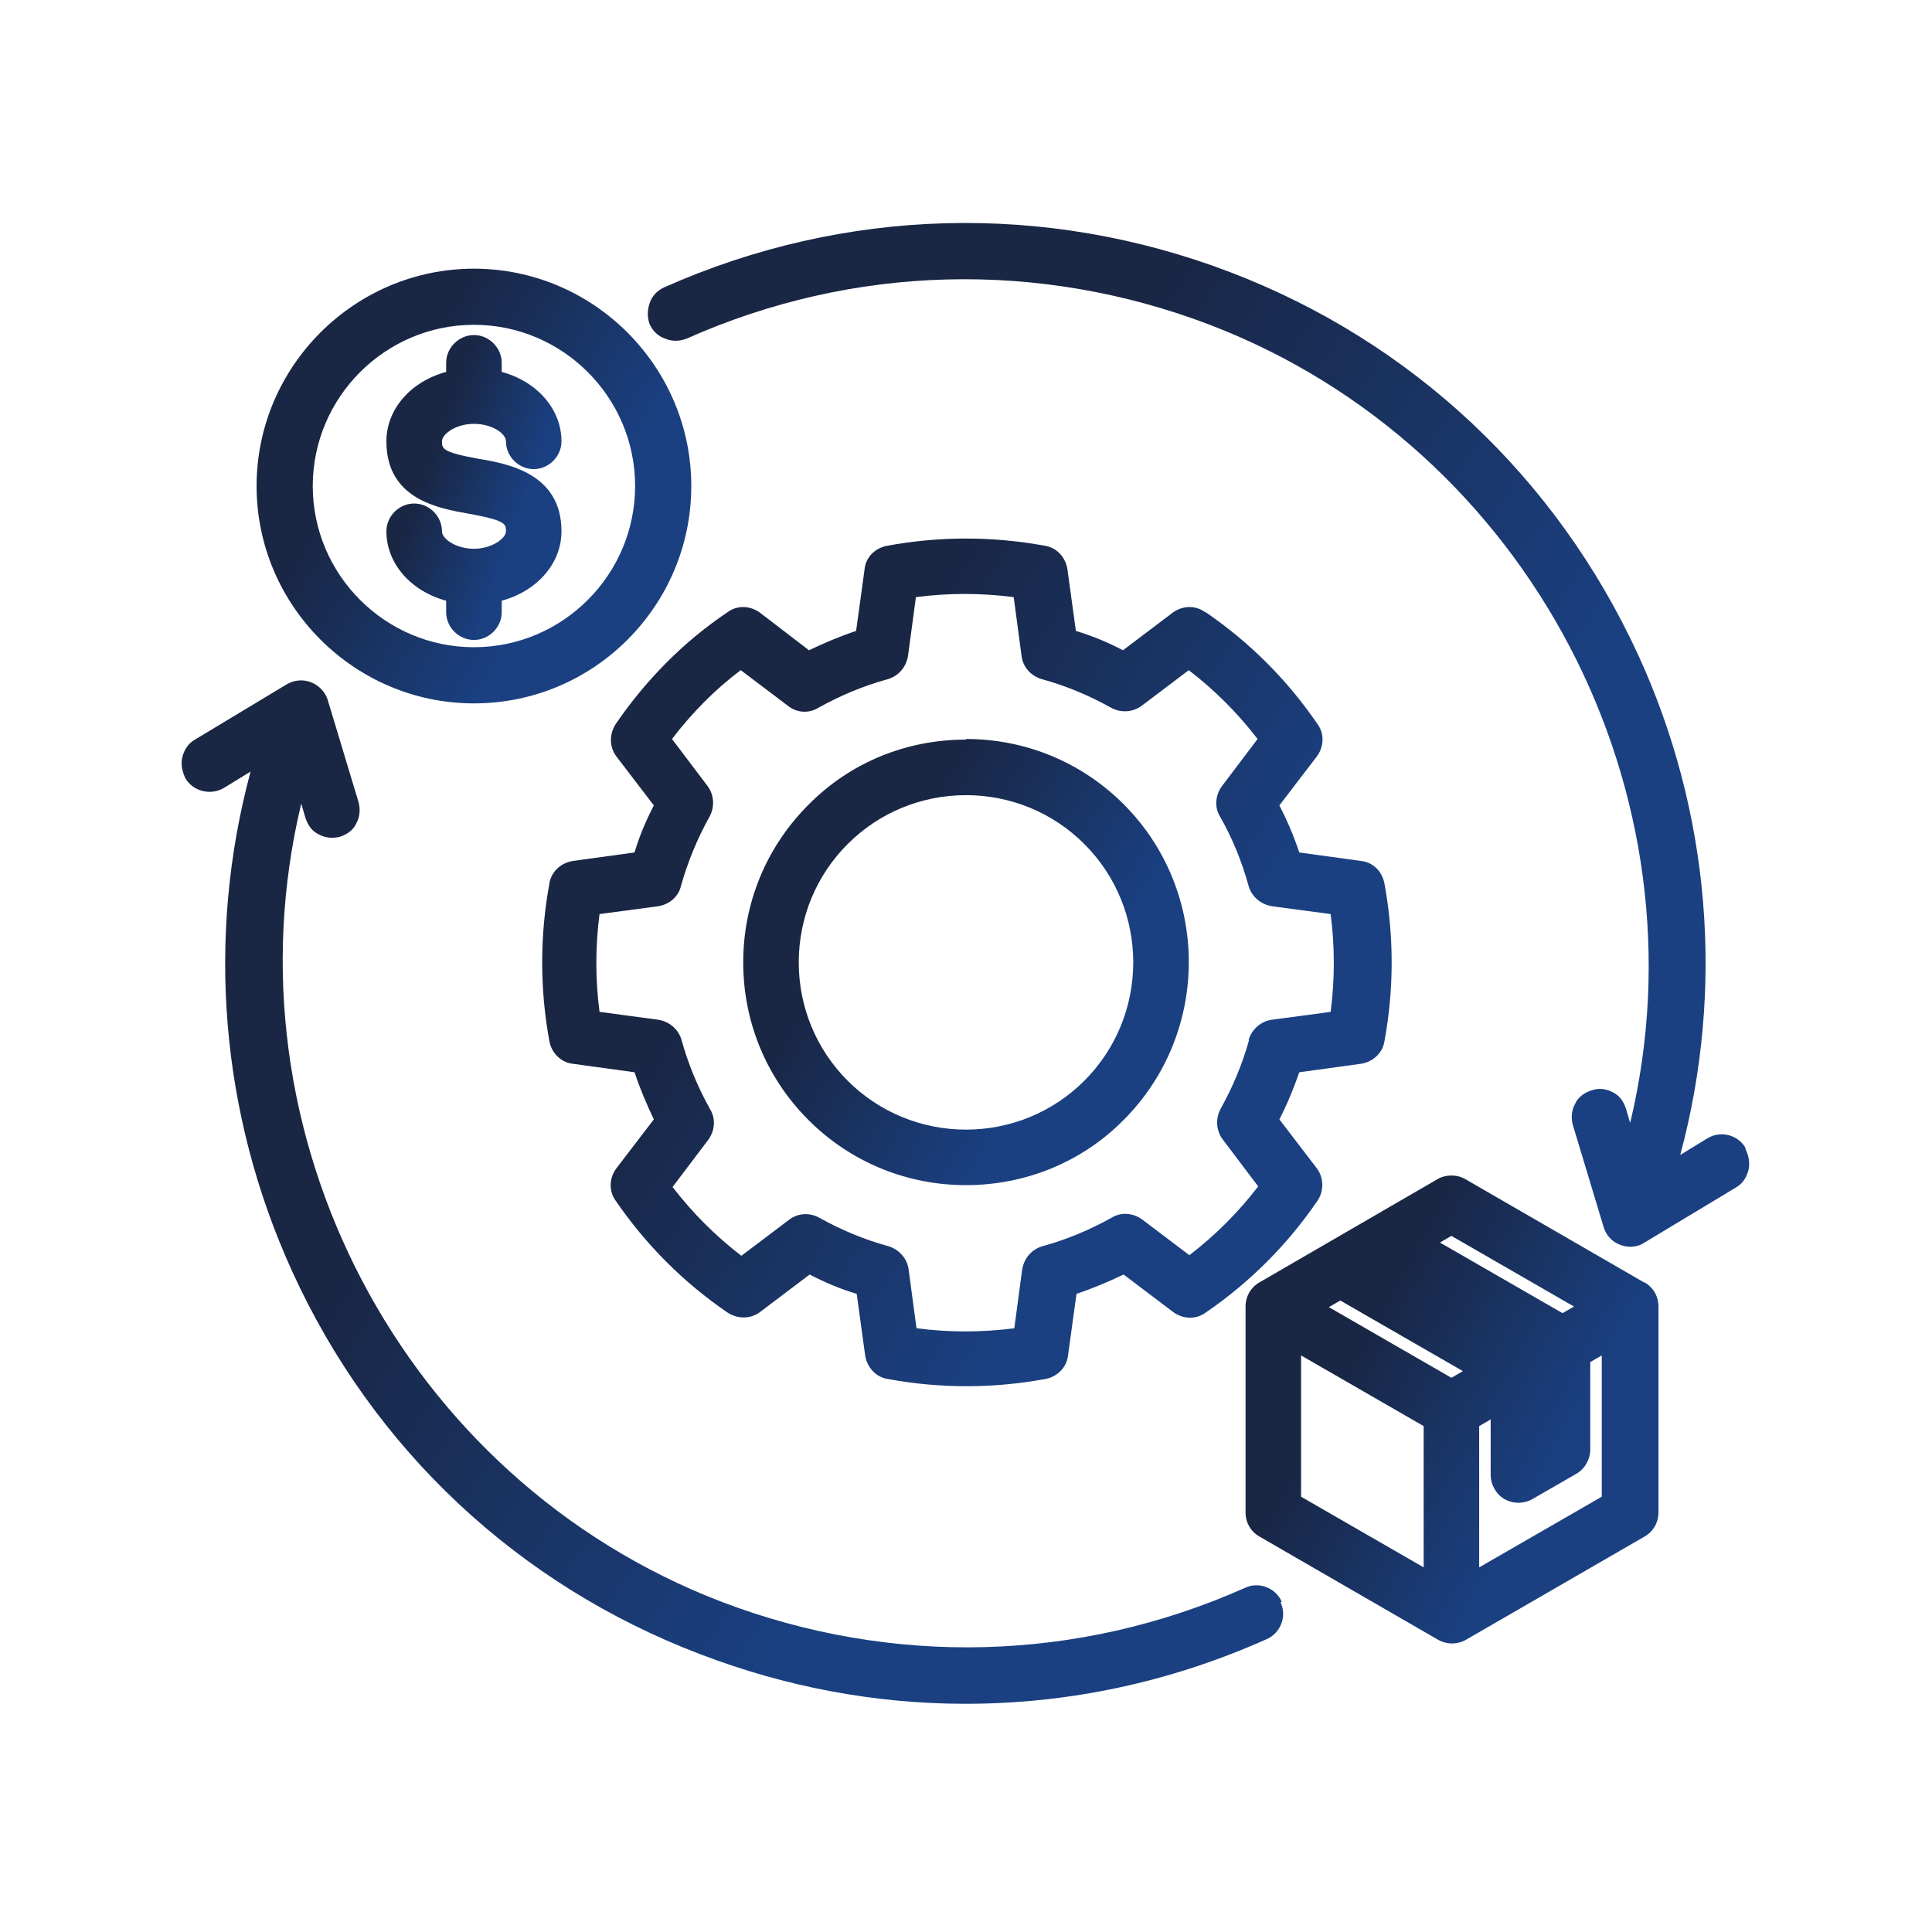
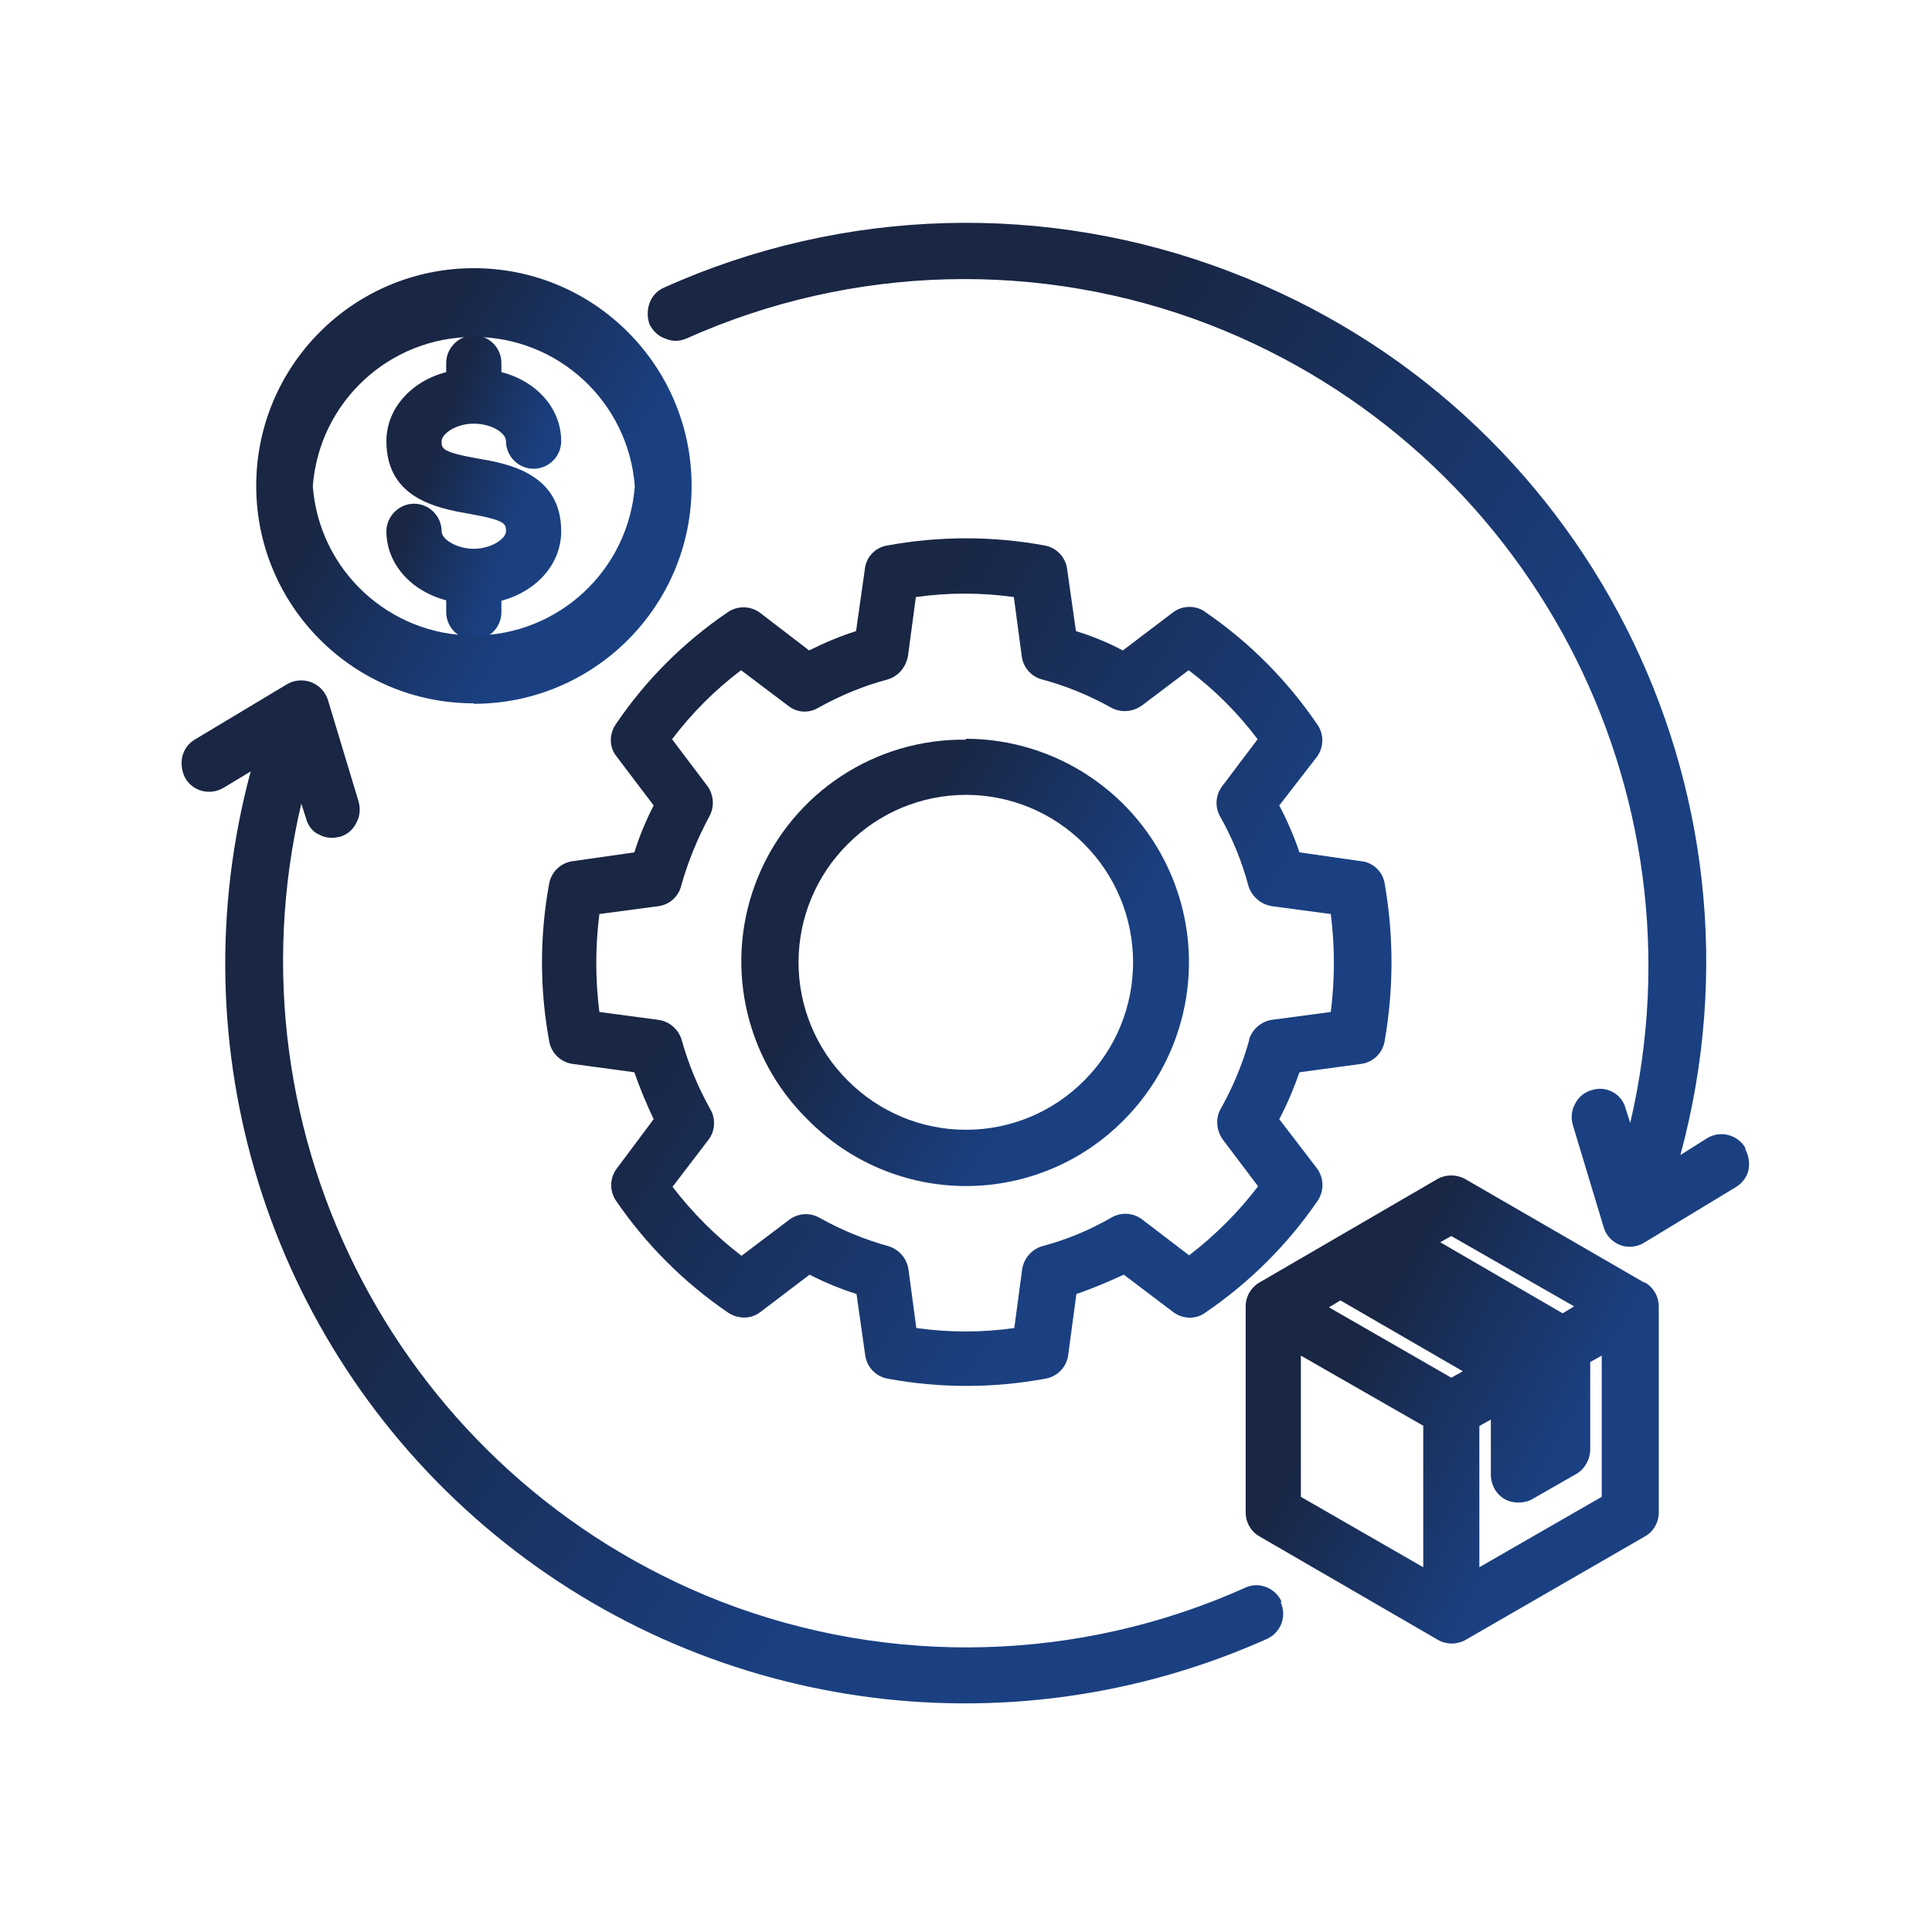
- <svg xmlns="http://www.w3.org/2000/svg" width="42" height="42" viewBox="0 0 42 42" fill="none">
-   <path d="M10.303 11.93C9.923 11.93 9.608 11.72 9.608 11.55C9.608 11.222 9.332 10.946 9.004 10.946C8.676 10.946 8.4 11.222 8.4 11.55C8.4 12.245 8.925 12.849 9.699 13.059V13.309C9.699 13.637 9.975 13.912 10.303 13.912C10.631 13.912 10.907 13.637 10.907 13.309V13.059C11.681 12.849 12.206 12.245 12.206 11.55C12.206 10.29 11.038 10.08 10.408 9.975C9.608 9.83 9.608 9.752 9.608 9.594C9.608 9.437 9.909 9.214 10.303 9.214C10.697 9.214 10.999 9.424 10.999 9.594C10.999 9.922 11.274 10.198 11.602 10.198C11.931 10.198 12.206 9.922 12.206 9.594C12.206 8.899 11.681 8.295 10.907 8.085V7.888C10.907 7.56 10.631 7.284 10.303 7.284C9.975 7.284 9.699 7.56 9.699 7.888V8.085C8.925 8.295 8.4 8.899 8.4 9.594C8.4 10.854 9.529 11.051 10.198 11.169C10.999 11.314 10.999 11.392 10.999 11.55C10.999 11.707 10.684 11.93 10.303 11.93Z" fill="url(#paint0_linear_133_1159)" />
-   <path d="M10.303 15.291C12.915 15.291 15.028 13.165 15.028 10.566C15.028 7.967 12.902 5.841 10.303 5.841C7.704 5.841 5.578 7.967 5.578 10.566C5.578 13.165 7.704 15.291 10.303 15.291ZM6.799 10.566C6.799 8.636 8.374 7.061 10.303 7.061C12.232 7.061 13.807 8.636 13.807 10.566C13.807 12.495 12.232 14.07 10.303 14.07C8.374 14.07 6.799 12.495 6.799 10.566Z" fill="url(#paint1_linear_133_1159)" />
-   <path d="M27.864 34.821C27.733 34.519 27.366 34.374 27.064 34.519C23.441 36.133 19.399 36.238 15.684 34.821C8.741 32.156 4.83 24.636 6.549 17.469L6.641 17.784C6.694 17.942 6.786 18.073 6.93 18.139C7.074 18.217 7.232 18.23 7.389 18.191C7.547 18.139 7.678 18.047 7.744 17.902C7.823 17.758 7.836 17.601 7.796 17.443L7.127 15.225C7.074 15.041 6.93 14.897 6.759 14.831C6.589 14.765 6.392 14.779 6.221 14.884L4.239 16.078C4.095 16.157 4.003 16.301 3.964 16.459C3.924 16.616 3.964 16.774 4.029 16.918C4.2 17.207 4.581 17.299 4.869 17.128L5.447 16.774C4.476 20.383 4.791 24.215 6.353 27.641C8.111 31.5 11.261 34.453 15.225 35.962C17.076 36.671 19.018 37.039 20.987 37.039C23.244 37.039 25.449 36.566 27.536 35.634C27.838 35.503 27.983 35.136 27.838 34.834L27.864 34.821Z" fill="url(#paint2_linear_133_1159)" />
-   <path d="M35.739 27.878L31.854 25.633C31.671 25.528 31.434 25.528 31.251 25.633L27.379 27.878C27.195 27.983 27.077 28.18 27.077 28.403V32.878C27.077 33.102 27.195 33.298 27.379 33.403L31.264 35.648C31.356 35.7 31.461 35.727 31.566 35.727C31.671 35.727 31.776 35.7 31.867 35.648L35.752 33.403C35.936 33.298 36.054 33.102 36.054 32.878V28.403C36.054 28.18 35.936 27.983 35.752 27.878H35.739ZM30.949 31.002V34.073L28.284 32.537V29.466L30.949 31.002ZM32.156 31.002L32.406 30.857V32.065C32.406 32.275 32.524 32.485 32.708 32.59C32.891 32.695 33.127 32.695 33.311 32.59L34.269 32.038C34.453 31.933 34.571 31.723 34.571 31.513V29.61L34.821 29.466V32.537L32.156 34.073V31.002ZM31.303 27.012L31.552 26.867L34.217 28.403L33.968 28.547L31.303 27.012ZM31.802 29.807L31.552 29.952L28.888 28.416L29.137 28.272L31.802 29.807Z" fill="url(#paint3_linear_133_1159)" />
-   <path d="M37.944 24.951C37.774 24.662 37.393 24.57 37.104 24.754L36.527 25.108C37.498 21.499 37.183 17.653 35.608 14.227C33.836 10.382 30.699 7.429 26.749 5.919C22.733 4.384 18.362 4.502 14.438 6.247C14.293 6.313 14.175 6.431 14.123 6.589C14.07 6.746 14.07 6.904 14.123 7.048C14.188 7.192 14.306 7.311 14.464 7.363C14.621 7.429 14.779 7.416 14.923 7.363C18.546 5.749 22.588 5.644 26.302 7.061C33.246 9.726 37.157 17.246 35.438 24.412L35.346 24.097C35.293 23.94 35.201 23.809 35.057 23.743C34.913 23.664 34.742 23.651 34.597 23.704C34.44 23.756 34.309 23.848 34.243 23.992C34.164 24.137 34.151 24.294 34.191 24.452L34.86 26.67C34.913 26.854 35.044 26.998 35.227 27.064C35.293 27.09 35.372 27.103 35.438 27.103C35.542 27.103 35.661 27.077 35.752 27.011L37.734 25.817C37.879 25.738 37.971 25.594 38.01 25.436C38.049 25.279 38.01 25.108 37.944 24.977V24.951Z" fill="url(#paint4_linear_133_1159)" />
-   <path d="M26.198 13.309C25.988 13.151 25.699 13.164 25.489 13.322L24.413 14.136C24.084 13.965 23.743 13.821 23.389 13.716L23.205 12.377C23.166 12.114 22.969 11.904 22.719 11.865C21.578 11.655 20.422 11.655 19.281 11.865C19.018 11.918 18.821 12.114 18.795 12.377L18.611 13.716C18.257 13.834 17.916 13.978 17.587 14.136L16.524 13.322C16.314 13.164 16.026 13.151 15.816 13.309C14.857 13.952 14.044 14.779 13.387 15.737C13.243 15.96 13.243 16.236 13.401 16.446L14.214 17.509C14.044 17.837 13.899 18.178 13.794 18.532L12.456 18.716C12.193 18.756 11.983 18.953 11.944 19.202C11.734 20.344 11.734 21.499 11.944 22.641C11.996 22.903 12.206 23.1 12.456 23.126L13.794 23.31C13.912 23.664 14.057 24.006 14.214 24.334L13.401 25.397C13.243 25.607 13.23 25.896 13.387 26.106C14.044 27.064 14.857 27.878 15.816 28.534C16.039 28.678 16.314 28.678 16.524 28.521L17.601 27.707C17.929 27.878 18.27 28.022 18.624 28.127L18.808 29.466C18.848 29.728 19.044 29.938 19.294 29.977C19.858 30.082 20.436 30.135 21.013 30.135C21.591 30.135 22.155 30.082 22.733 29.977C22.995 29.925 23.192 29.715 23.218 29.466L23.402 28.127C23.756 28.009 24.098 27.864 24.426 27.707L25.502 28.521C25.712 28.678 26.001 28.691 26.211 28.534C27.169 27.878 27.983 27.064 28.639 26.106C28.783 25.896 28.783 25.607 28.626 25.397L27.812 24.334C27.983 24.006 28.127 23.651 28.245 23.31L29.584 23.126C29.846 23.087 30.056 22.89 30.096 22.641C30.306 21.499 30.306 20.344 30.096 19.202C30.043 18.939 29.846 18.742 29.584 18.716L28.245 18.532C28.127 18.178 27.983 17.837 27.812 17.509L28.626 16.446C28.783 16.236 28.796 15.947 28.639 15.737C27.983 14.779 27.169 13.965 26.211 13.309H26.198ZM27.156 22.601C27.011 23.126 26.801 23.625 26.539 24.098C26.421 24.308 26.434 24.57 26.578 24.767L27.352 25.791C26.919 26.355 26.421 26.854 25.856 27.287L24.832 26.512C24.636 26.368 24.373 26.342 24.163 26.473C23.691 26.736 23.192 26.946 22.667 27.09C22.431 27.156 22.26 27.352 22.221 27.602L22.05 28.875C21.341 28.967 20.633 28.967 19.924 28.875L19.753 27.602C19.727 27.366 19.543 27.156 19.307 27.09C18.782 26.946 18.283 26.736 17.811 26.473C17.601 26.355 17.338 26.368 17.141 26.526L16.117 27.3C15.553 26.867 15.054 26.368 14.621 25.804L15.396 24.78C15.54 24.583 15.566 24.321 15.435 24.111C15.172 23.638 14.963 23.139 14.818 22.614C14.752 22.378 14.556 22.207 14.306 22.168L13.033 21.997C12.941 21.289 12.941 20.58 13.033 19.871L14.306 19.701C14.556 19.661 14.752 19.491 14.805 19.254C14.949 18.742 15.159 18.231 15.422 17.758C15.54 17.548 15.527 17.286 15.383 17.089L14.608 16.065C15.041 15.501 15.54 14.989 16.104 14.569L17.128 15.343C17.325 15.501 17.587 15.514 17.797 15.383C18.27 15.12 18.769 14.91 19.294 14.766C19.53 14.7 19.701 14.503 19.74 14.254L19.911 12.981C20.619 12.889 21.328 12.889 22.037 12.981L22.207 14.254C22.234 14.503 22.418 14.7 22.654 14.766C23.179 14.91 23.677 15.12 24.15 15.383C24.36 15.501 24.622 15.488 24.819 15.343L25.843 14.569C26.407 15.002 26.906 15.501 27.339 16.065L26.565 17.089C26.421 17.286 26.394 17.548 26.526 17.758C26.788 18.218 26.998 18.729 27.142 19.254C27.208 19.491 27.405 19.661 27.654 19.701L28.927 19.871C29.019 20.58 29.019 21.289 28.927 21.997L27.654 22.168C27.418 22.194 27.208 22.378 27.142 22.614L27.156 22.601Z" fill="url(#paint5_linear_133_1159)" />
-   <path d="M21 16.078C19.701 16.078 18.48 16.577 17.574 17.496C16.656 18.414 16.157 19.635 16.157 20.921C16.157 22.207 16.656 23.428 17.574 24.347C18.493 25.266 19.714 25.764 21 25.764C22.286 25.764 23.52 25.266 24.426 24.347C26.316 22.457 26.316 19.372 24.426 17.482C23.507 16.564 22.286 16.065 21 16.065V16.078ZM23.573 23.494C22.89 24.176 21.971 24.557 21 24.557C20.029 24.557 19.11 24.176 18.427 23.494C17.745 22.811 17.364 21.892 17.364 20.921C17.364 19.95 17.745 19.031 18.427 18.349C19.11 17.666 20.029 17.286 21 17.286C21.971 17.286 22.89 17.666 23.573 18.349C24.99 19.766 24.99 22.076 23.573 23.494Z" fill="url(#paint6_linear_133_1159)" />
+ <svg xmlns="http://www.w3.org/2000/svg" fill="none" viewBox="0 0 42 42">
+   <path fill="url(#a)" d="M10.3 11.93c-.38 0-.7-.21-.7-.38 0-.33-.27-.6-.6-.6-.32 0-.6.27-.6.6 0 .7.53 1.3 1.3 1.5v.26c0 .33.28.6.6.6.33 0 .6-.27.6-.6v-.25c.78-.21 1.3-.81 1.3-1.51 0-1.26-1.16-1.47-1.8-1.58-.8-.14-.8-.22-.8-.38 0-.15.3-.38.7-.38.4 0 .7.21.7.38 0 .33.27.6.6.6.33 0 .6-.27.6-.6 0-.7-.52-1.3-1.3-1.5v-.2c0-.33-.27-.6-.6-.6-.32 0-.6.27-.6.6v.2c-.77.2-1.3.8-1.3 1.5 0 1.26 1.13 1.46 1.8 1.58.8.14.8.22.8.38s-.32.38-.7.38Z" />
+   <path fill="url(#b)" d="M10.3 15.3a4.73 4.73 0 1 0 0-9.47 4.73 4.73 0 0 0 0 9.46Zm-3.5-4.73a3.51 3.51 0 0 1 7 0 3.51 3.51 0 0 1-7 0Z" />
+   <path fill="url(#c)" d="M27.86 34.82c-.13-.3-.5-.45-.8-.3a14.8 14.8 0 0 1-11.38.3 14.96 14.96 0 0 1-9.13-17.35l.1.31c.04.16.14.3.28.36.14.08.3.09.46.05a.56.56 0 0 0 .35-.29c.08-.14.1-.3.06-.46l-.67-2.22a.61.61 0 0 0-.9-.34l-2 1.2a.59.59 0 0 0-.27.38.7.7 0 0 0 .07.46c.17.29.55.38.84.2l.58-.35a16.08 16.08 0 0 0 22.09 18.86.6.6 0 0 0 .3-.8h.02Z" />
+   <path fill="url(#d)" d="m35.74 27.88-3.89-2.25a.62.62 0 0 0-.6 0l-3.87 2.25a.6.6 0 0 0-.3.52v4.48c0 .22.12.42.3.52l3.88 2.25a.61.61 0 0 0 .6 0l3.9-2.25c.18-.1.3-.3.3-.52V28.4a.6.6 0 0 0-.3-.52h-.02ZM30.94 31v3.07l-2.66-1.53v-3.07L30.95 31Zm1.22 0 .25-.14v1.2c0 .21.11.42.3.53.18.1.42.1.6 0l.96-.55c.18-.1.3-.32.3-.53v-1.9l.25-.14v3.07l-2.66 1.53V31Zm-.86-3.99.25-.14 2.67 1.53-.25.15L31.3 27Zm.5 2.8-.25.14-2.66-1.53.25-.15 2.66 1.54Z" />
+   <path fill="url(#e)" d="M37.94 24.95a.6.6 0 0 0-.84-.2l-.57.36a16.05 16.05 0 0 0-9.78-19.2 16.02 16.02 0 0 0-12.31.34.58.58 0 0 0-.32.34.69.69 0 0 0 0 .46c.07.14.19.26.34.31.16.07.32.06.46 0a14.8 14.8 0 0 1 11.38-.3 14.96 14.96 0 0 1 9.14 17.35l-.1-.31a.56.56 0 0 0-.28-.36.57.57 0 0 0-.46-.04.56.56 0 0 0-.36.3c-.08.14-.09.3-.05.45l.67 2.22c.05.18.18.33.37.4a.6.6 0 0 0 .52-.06l1.98-1.2a.59.59 0 0 0 .28-.37.69.69 0 0 0-.07-.46v-.03Z" />
+   <path fill="url(#f)" d="M26.2 13.3a.6.6 0 0 0-.71.02l-1.08.82a5.8 5.8 0 0 0-1.02-.42l-.19-1.34a.6.6 0 0 0-.48-.52 9.46 9.46 0 0 0-3.44 0 .58.58 0 0 0-.48.52l-.19 1.34c-.35.11-.7.26-1.02.42l-1.07-.82a.6.6 0 0 0-.7-.01 9.1 9.1 0 0 0-2.43 2.43c-.15.22-.15.5.01.7l.81 1.07c-.17.33-.31.67-.42 1.02l-1.33.19a.6.6 0 0 0-.52.48 9.46 9.46 0 0 0 0 3.44.6.6 0 0 0 .52.49l1.33.18c.12.35.27.7.42 1.02l-.8 1.07a.6.6 0 0 0-.02.7 9.29 9.29 0 0 0 2.43 2.43c.22.15.5.15.7 0l1.08-.82c.33.17.67.31 1.02.42l.19 1.34a.6.6 0 0 0 .48.5 9.41 9.41 0 0 0 3.44 0 .6.6 0 0 0 .49-.5l.18-1.34c.36-.12.7-.27 1.03-.42l1.07.81c.21.16.5.17.71.01a9.29 9.29 0 0 0 2.43-2.42.61.61 0 0 0-.01-.71l-.82-1.07c.17-.32.32-.68.44-1.02l1.33-.18a.6.6 0 0 0 .52-.49c.2-1.14.2-2.3 0-3.44a.58.58 0 0 0-.52-.48l-1.33-.19c-.12-.35-.27-.7-.44-1.02l.82-1.06a.6.6 0 0 0 0-.71 9.29 9.29 0 0 0-2.42-2.43h-.01Zm.96 9.3a6.78 6.78 0 0 1-.62 1.5c-.12.2-.1.47.04.67l.77 1.02a8.08 8.08 0 0 1-1.5 1.5l-1.02-.78a.6.6 0 0 0-.67-.04c-.47.27-.97.48-1.5.62a.62.62 0 0 0-.44.51l-.17 1.27c-.7.1-1.42.1-2.13 0l-.17-1.27a.62.62 0 0 0-.44-.51 6.78 6.78 0 0 1-1.5-.62.6.6 0 0 0-.67.06l-1.02.77a8.08 8.08 0 0 1-1.5-1.5l.78-1.02a.6.6 0 0 0 .04-.67 6.78 6.78 0 0 1-.62-1.5.62.62 0 0 0-.51-.44L13.03 22c-.09-.71-.09-1.42 0-2.13l1.28-.17a.59.59 0 0 0 .5-.45c.14-.5.35-1.02.61-1.5a.62.62 0 0 0-.04-.66l-.77-1.02a7.7 7.7 0 0 1 1.5-1.5l1.02.77c.2.16.46.17.67.04.47-.26.97-.47 1.5-.61.23-.07.4-.27.44-.52l.17-1.27c.7-.1 1.42-.1 2.13 0l.17 1.27a.6.6 0 0 0 .44.52c.53.14 1.03.35 1.5.61.21.12.47.1.67-.04l1.02-.77c.57.43 1.07.93 1.5 1.5l-.77 1.02a.6.6 0 0 0-.04.67c.26.46.47.97.61 1.5.07.23.27.4.51.44l1.28.17c.09.71.09 1.42 0 2.13l-1.28.17a.62.62 0 0 0-.5.44Z" />
+   <path fill="url(#g)" d="M21 16.08a4.82 4.82 0 0 0-3.43 8.27 4.82 4.82 0 0 0 6.86 0A4.86 4.86 0 0 0 21 16.06v.02Zm2.57 7.41a3.62 3.62 0 0 1-5.14 0 3.62 3.62 0 0 1 0-5.14 3.62 3.62 0 0 1 5.14 0 3.64 3.64 0 0 1 0 5.14Z" />
  <defs>
-     <linearGradient id="paint0_linear_133_1159" x1="10.265" y1="7.284" x2="12.416" y2="8.045" gradientUnits="userSpaceOnUse">
+     <linearGradient id="a" x1="10.27" x2="12.42" y1="7.28" y2="8.04" gradientUnits="userSpaceOnUse">
      <stop stop-color="#192644" />
      <stop offset="1" stop-color="#1A4081" />
    </linearGradient>
-     <linearGradient id="paint1_linear_133_1159" x1="10.21" y1="5.841" x2="14.565" y2="8.523" gradientUnits="userSpaceOnUse">
+     <linearGradient id="b" x1="10.21" x2="14.56" y1="5.84" y2="8.52" gradientUnits="userSpaceOnUse">
      <stop stop-color="#192644" />
      <stop offset="1" stop-color="#1A4081" />
    </linearGradient>
-     <linearGradient id="paint2_linear_133_1159" x1="15.685" y1="14.791" x2="26.259" y2="21.802" gradientUnits="userSpaceOnUse">
+     <linearGradient id="c" x1="15.68" x2="26.26" y1="14.79" y2="21.8" gradientUnits="userSpaceOnUse">
      <stop stop-color="#192644" />
      <stop offset="1" stop-color="#1A4081" />
    </linearGradient>
-     <linearGradient id="paint3_linear_133_1159" x1="31.477" y1="25.555" x2="35.882" y2="27.949" gradientUnits="userSpaceOnUse">
+     <linearGradient id="d" x1="31.48" x2="35.88" y1="25.55" y2="27.95" gradientUnits="userSpaceOnUse">
      <stop stop-color="#192644" />
      <stop offset="1" stop-color="#1A4081" />
    </linearGradient>
-     <linearGradient id="paint4_linear_133_1159" x1="25.818" y1="4.847" x2="36.394" y2="11.855" gradientUnits="userSpaceOnUse">
+     <linearGradient id="e" x1="25.82" x2="36.39" y1="4.85" y2="11.86" gradientUnits="userSpaceOnUse">
      <stop stop-color="#192644" />
      <stop offset="1" stop-color="#1A4081" />
    </linearGradient>
-     <linearGradient id="paint5_linear_133_1159" x1="20.837" y1="11.707" x2="29.338" y2="16.954" gradientUnits="userSpaceOnUse">
+     <linearGradient id="f" x1="20.84" x2="29.34" y1="11.71" y2="16.95" gradientUnits="userSpaceOnUse">
      <stop stop-color="#192644" />
      <stop offset="1" stop-color="#1A4081" />
    </linearGradient>
-     <linearGradient id="paint6_linear_133_1159" x1="20.904" y1="16.065" x2="25.372" y2="18.813" gradientUnits="userSpaceOnUse">
+     <linearGradient id="g" x1="20.9" x2="25.37" y1="16.06" y2="18.81" gradientUnits="userSpaceOnUse">
      <stop stop-color="#192644" />
      <stop offset="1" stop-color="#1A4081" />
    </linearGradient>
  </defs>
</svg>
